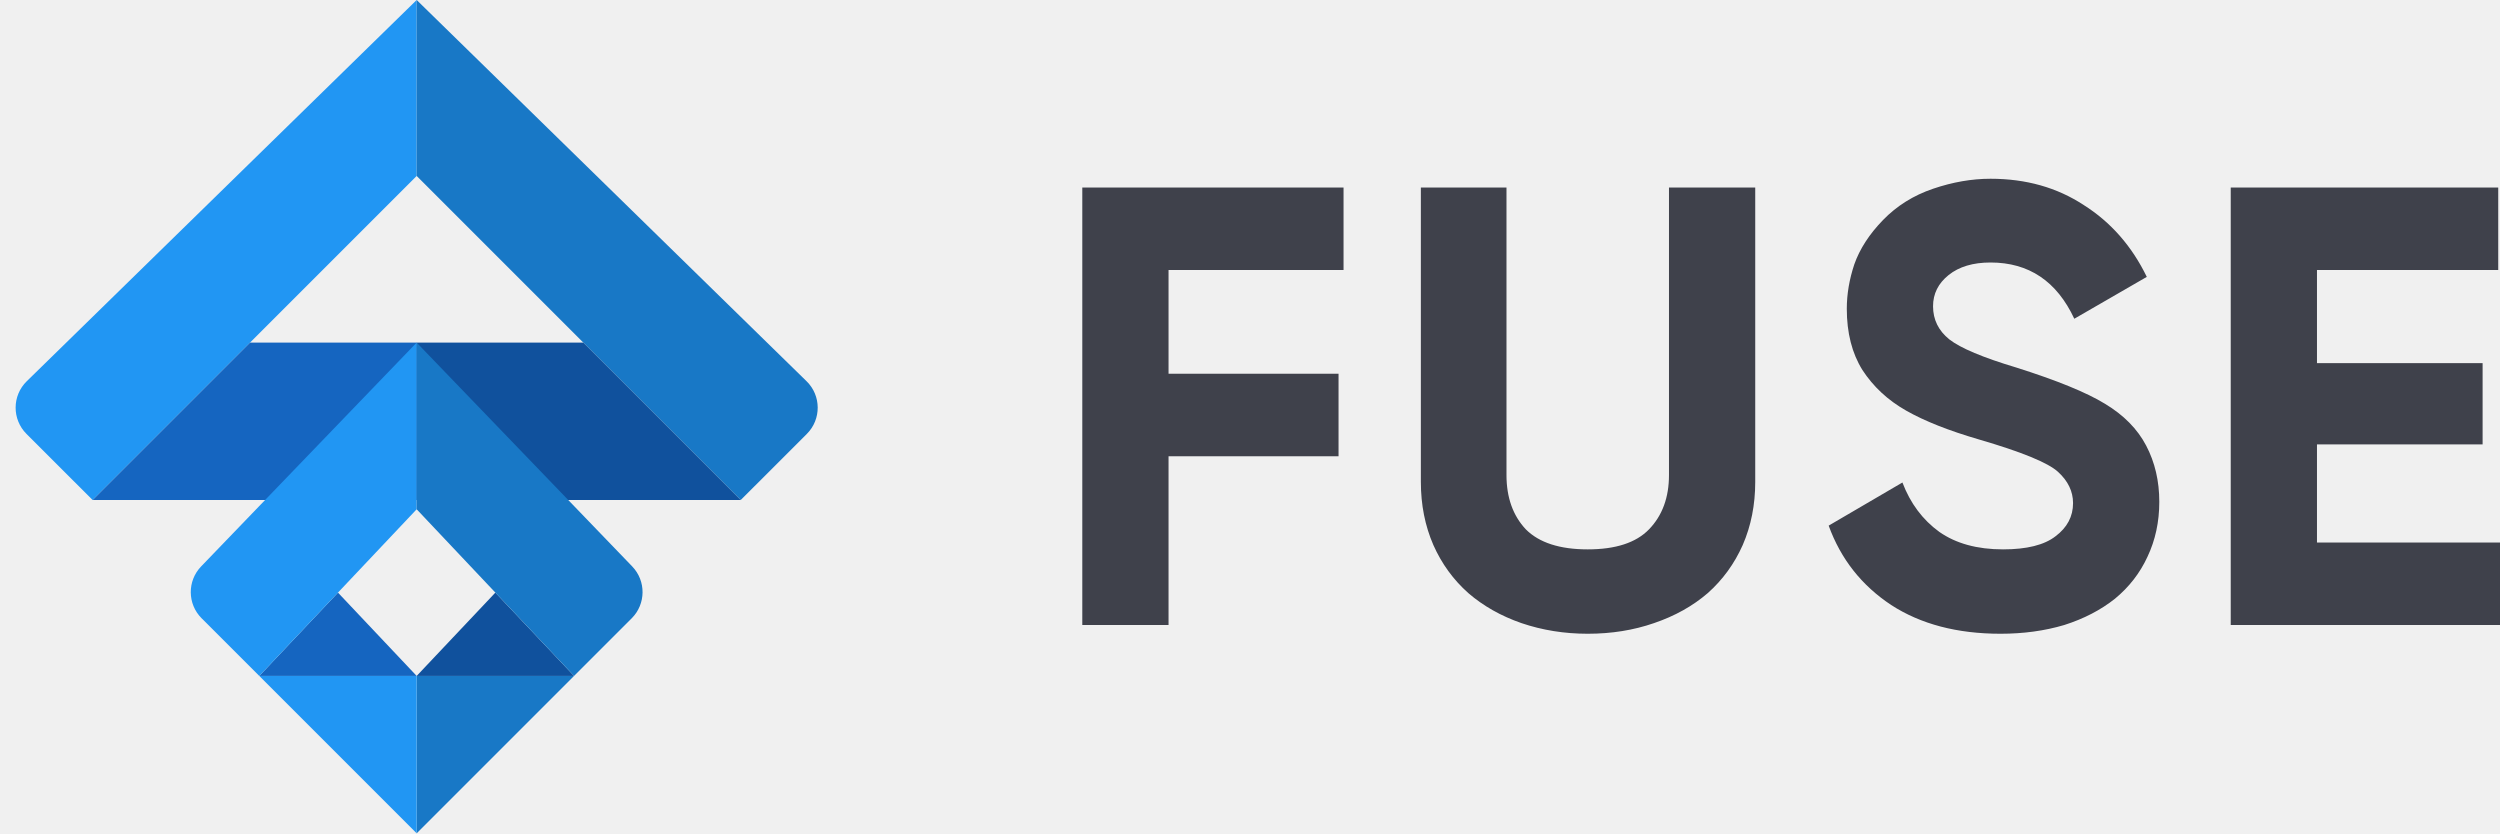
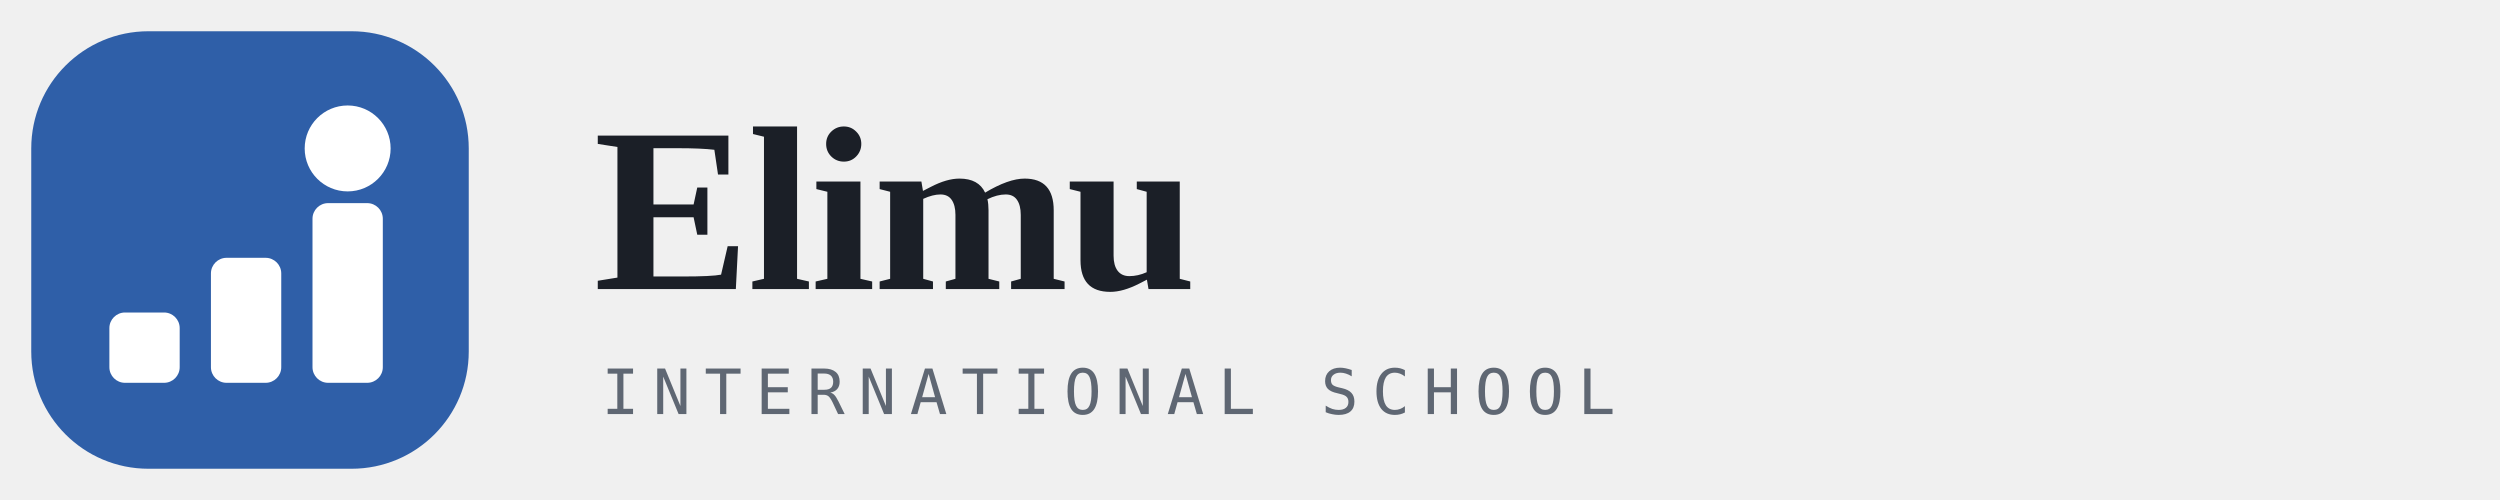
- <svg xmlns="http://www.w3.org/2000/svg" width="96" height="32" viewBox="0 0 96 32" fill="none">
-   <g clip-path="url(#clip0)">
-     <path d="M51.592 10.368H44.872V14.352H51.4V17.52H44.872V24H41.56V7.2H51.592V10.368ZM60.969 24.336C60.073 24.336 59.225 24.2 58.425 23.928C57.641 23.656 56.961 23.272 56.385 22.776C55.809 22.264 55.361 21.648 55.041 20.928C54.721 20.192 54.561 19.384 54.561 18.504V7.2H57.849V18.24C57.849 19.104 58.097 19.8 58.593 20.328C59.105 20.84 59.897 21.096 60.969 21.096C62.041 21.096 62.825 20.84 63.321 20.328C63.833 19.8 64.089 19.104 64.089 18.24V7.2H67.401V18.504C67.401 19.384 67.241 20.192 66.921 20.928C66.601 21.648 66.153 22.264 65.577 22.776C65.001 23.272 64.313 23.656 63.513 23.928C62.729 24.2 61.881 24.336 60.969 24.336ZM76.821 24.336C75.157 24.336 73.757 23.968 72.621 23.232C71.485 22.48 70.685 21.464 70.221 20.184L73.053 18.528C73.357 19.328 73.829 19.96 74.469 20.424C75.109 20.872 75.925 21.096 76.917 21.096C77.829 21.096 78.501 20.928 78.933 20.592C79.381 20.256 79.605 19.832 79.605 19.32C79.605 18.872 79.413 18.472 79.029 18.12C78.645 17.768 77.629 17.352 75.981 16.872C74.829 16.536 73.901 16.168 73.197 15.768C72.493 15.368 71.933 14.848 71.517 14.208C71.117 13.568 70.917 12.784 70.917 11.856C70.917 11.296 71.013 10.728 71.205 10.152C71.413 9.56 71.781 8.992 72.309 8.448C72.837 7.904 73.477 7.504 74.229 7.248C74.981 6.992 75.717 6.864 76.437 6.864C77.797 6.864 78.989 7.2 80.013 7.872C81.053 8.528 81.861 9.448 82.437 10.632L79.653 12.24C78.981 10.8 77.909 10.08 76.437 10.08C75.765 10.08 75.229 10.24 74.829 10.56C74.429 10.88 74.229 11.28 74.229 11.76C74.229 12.272 74.437 12.696 74.853 13.032C75.285 13.368 76.141 13.728 77.421 14.112C78.989 14.608 80.125 15.072 80.829 15.504C81.549 15.936 82.077 16.472 82.413 17.112C82.749 17.752 82.917 18.472 82.917 19.272C82.917 20.04 82.765 20.744 82.461 21.384C82.173 22.008 81.757 22.544 81.213 22.992C80.669 23.424 80.021 23.76 79.269 24C78.517 24.224 77.701 24.336 76.821 24.336ZM88.972 20.832H96.052V24H85.66V7.2H95.932V10.368H88.972V13.944H95.332V17.064H88.972V20.832Z" fill="#3F414B" />
-     <path d="M16 6.756V0L1.028 14.639C0.462 15.192 0.457 16.102 1.017 16.662L3.556 19.2" fill="#2196F3" />
-     <path d="M16 6.756V0L30.972 14.639C31.538 15.192 31.543 16.102 30.983 16.662L28.444 19.2" fill="#1878C6" />
-     <path d="M3.556 19.2L9.6 13.156H16V19.2" fill="#1565C0" />
-     <path d="M28.444 19.2L22.4 13.156H16V19.2" fill="#10519D" />
-     <path d="M16 25.956H9.956L12.978 22.756L16 25.956Z" fill="#1565C0" />
-     <path d="M16 32L22.044 25.956L16 25.956V32Z" fill="#1878C6" />
-     <path d="M16 32L9.956 25.956H16V32Z" fill="#2196F3" />
-     <path d="M16 25.956H22.044L19.022 22.756L16 25.956Z" fill="#10519D" />
-     <path d="M7.724 21.75C7.186 22.308 7.194 23.194 7.742 23.742L9.956 25.956L16 19.556V13.156" fill="#2196F3" />
-     <path d="M24.276 21.75C24.814 22.308 24.806 23.194 24.258 23.742L22.044 25.956L16 19.556V13.156" fill="#1878C6" />
-   </g>
-   <defs>
-     <clipPath id="clip0">
-       <rect width="96" height="32" fill="white" />
-     </clipPath>
-   </defs>
+ <svg xmlns="http://www.w3.org/2000/svg" viewBox="0 0 320 64" width="320" height="64" role="img" aria-label="Elimu International School">
+   <rect x="4" y="4" width="56" height="56" rx="15" fill="#2f5fa8" />
+   <circle cx="44.5" cy="19" r="5.5" fill="#ffffff" />
+   <rect x="14" y="40" width="9" height="9" rx="2" fill="#ffffff" />
+   <rect x="27" y="33" width="9" height="16" rx="2" fill="#ffffff" />
+   <rect x="40" y="26" width="9" height="23" rx="2" fill="#ffffff" />
+   <text x="76" y="37" font-family="Georgia,'Iowan Old Style',Charter,'Times New Roman',serif" font-size="30" font-weight="600" letter-spacing="-0.01em" fill="#1b1f27">Elimu</text>
+   <text x="77" y="53" font-family="ui-monospace,SFMono-Regular,Menlo,Consolas,monospace" font-size="8" letter-spacing="0.22em" fill="#5f6773">INTERNATIONAL SCHOOL</text>
</svg>
